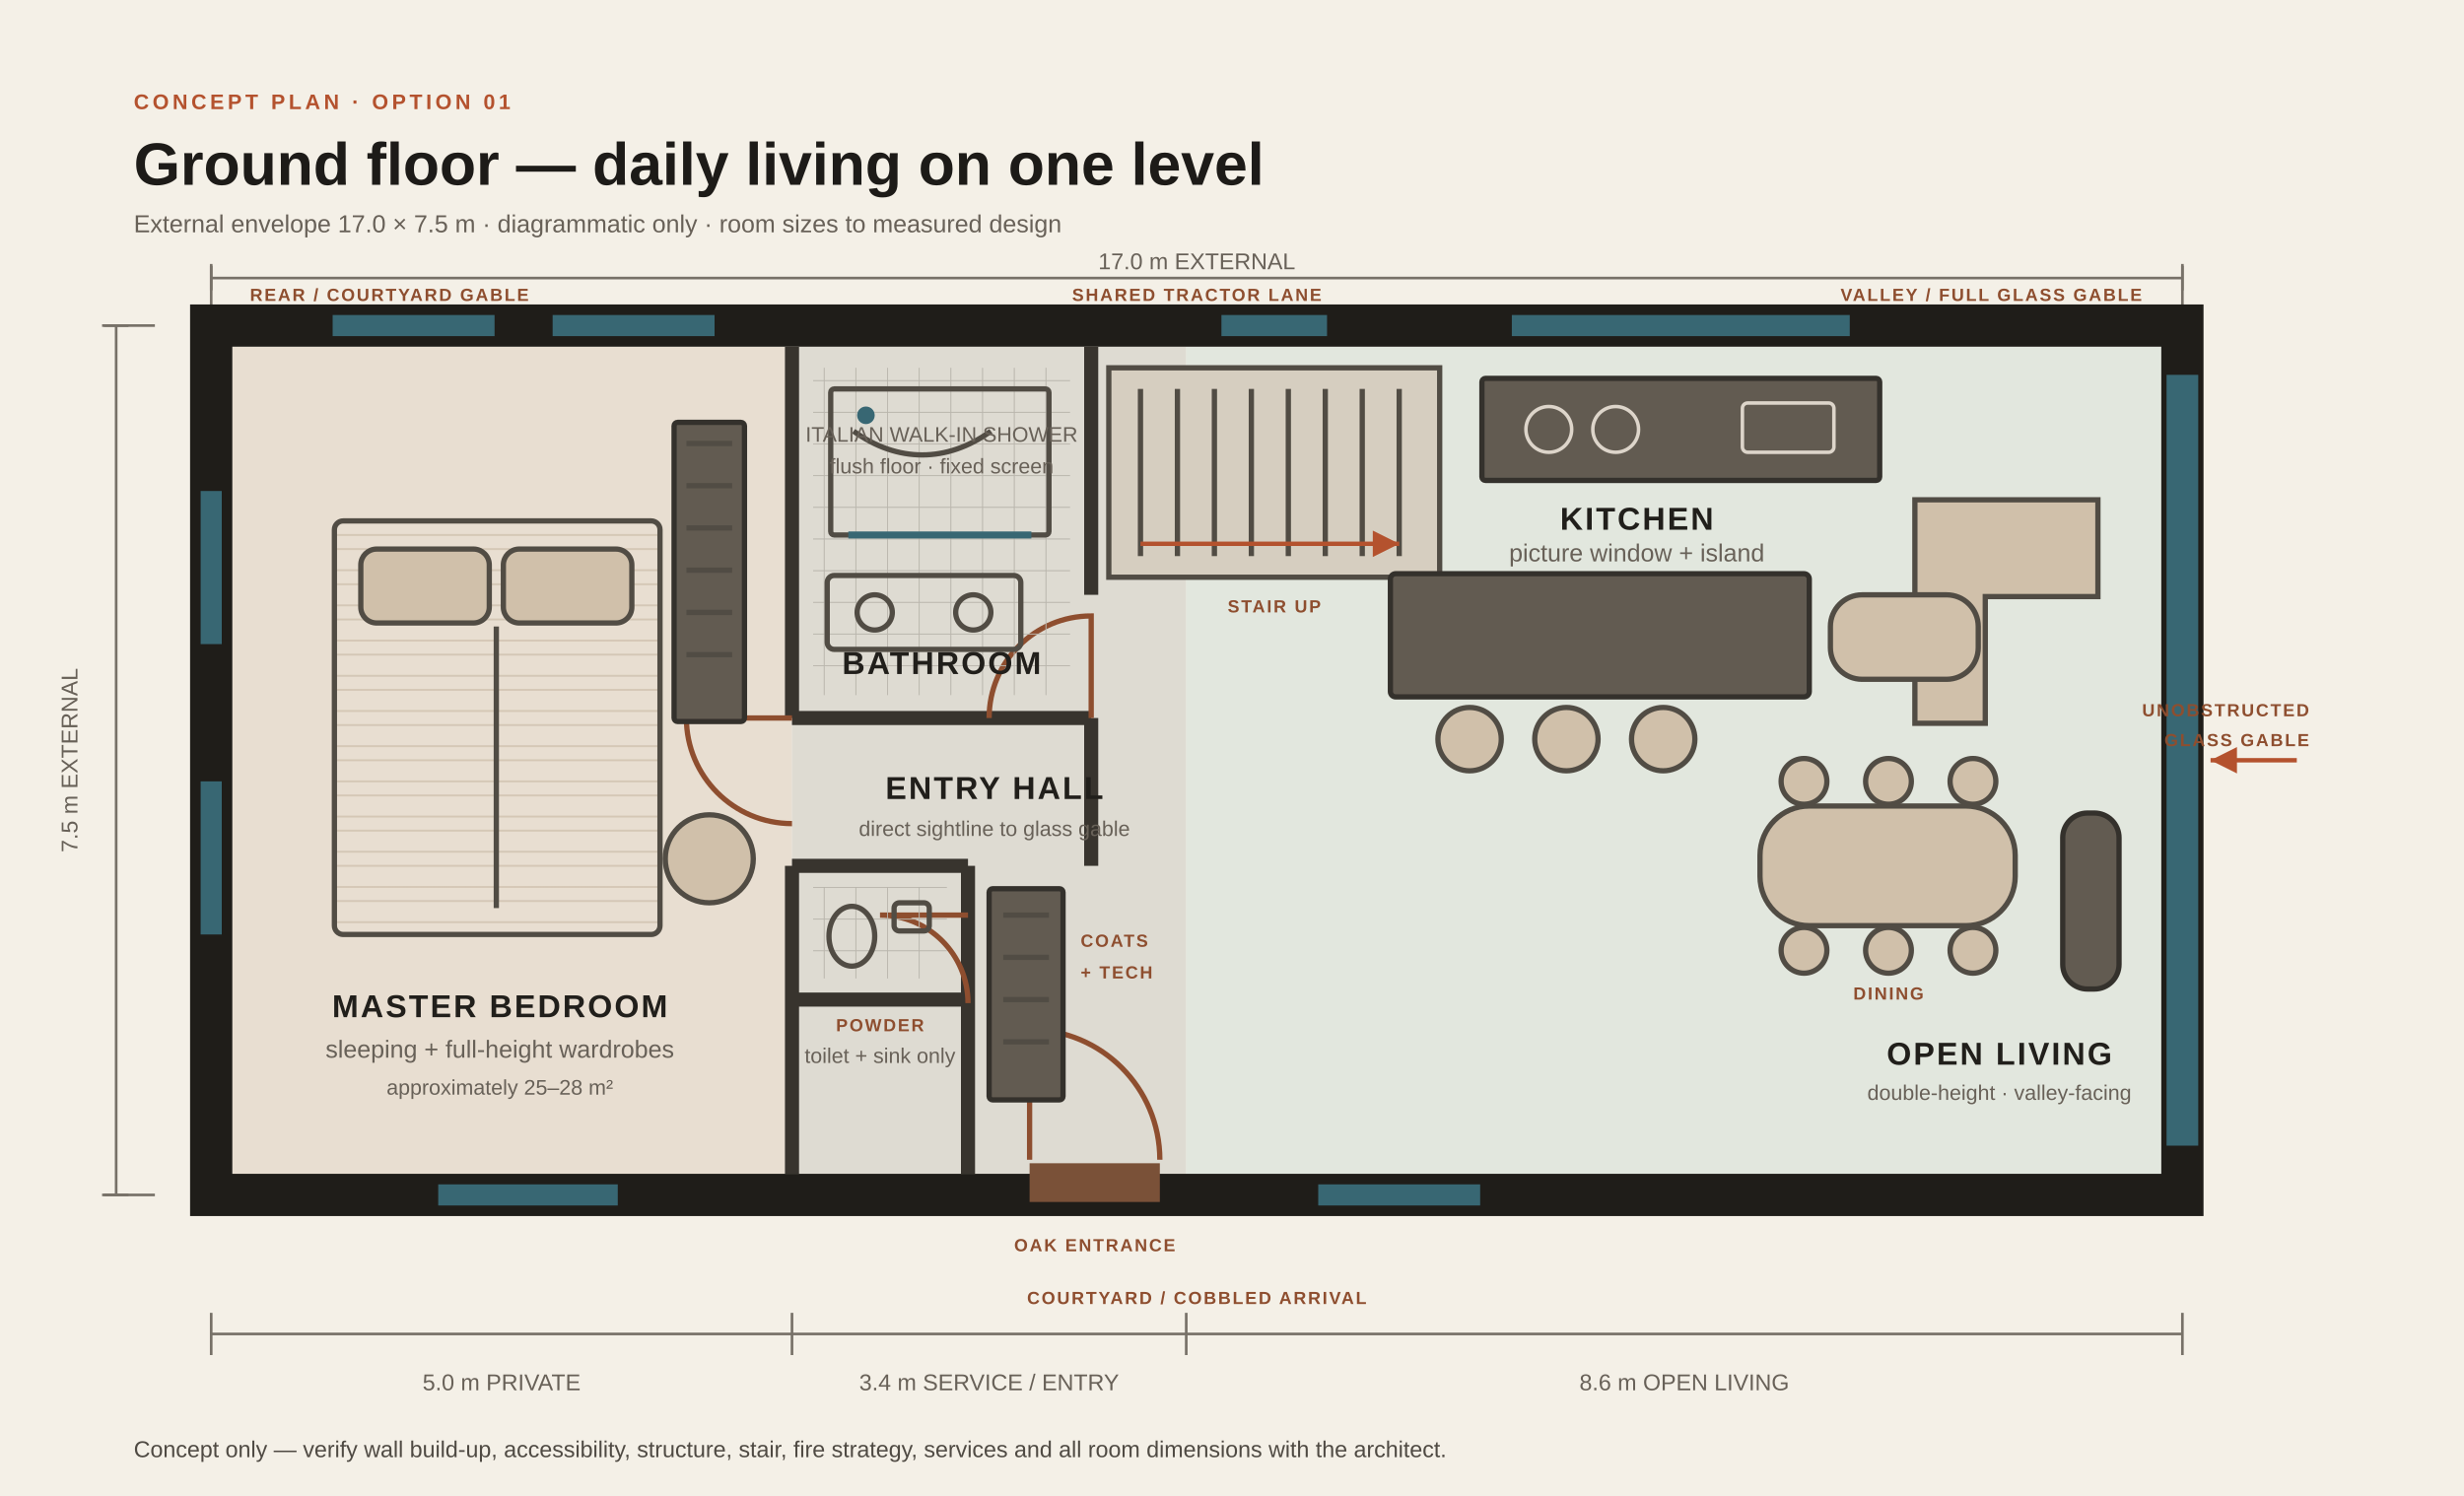
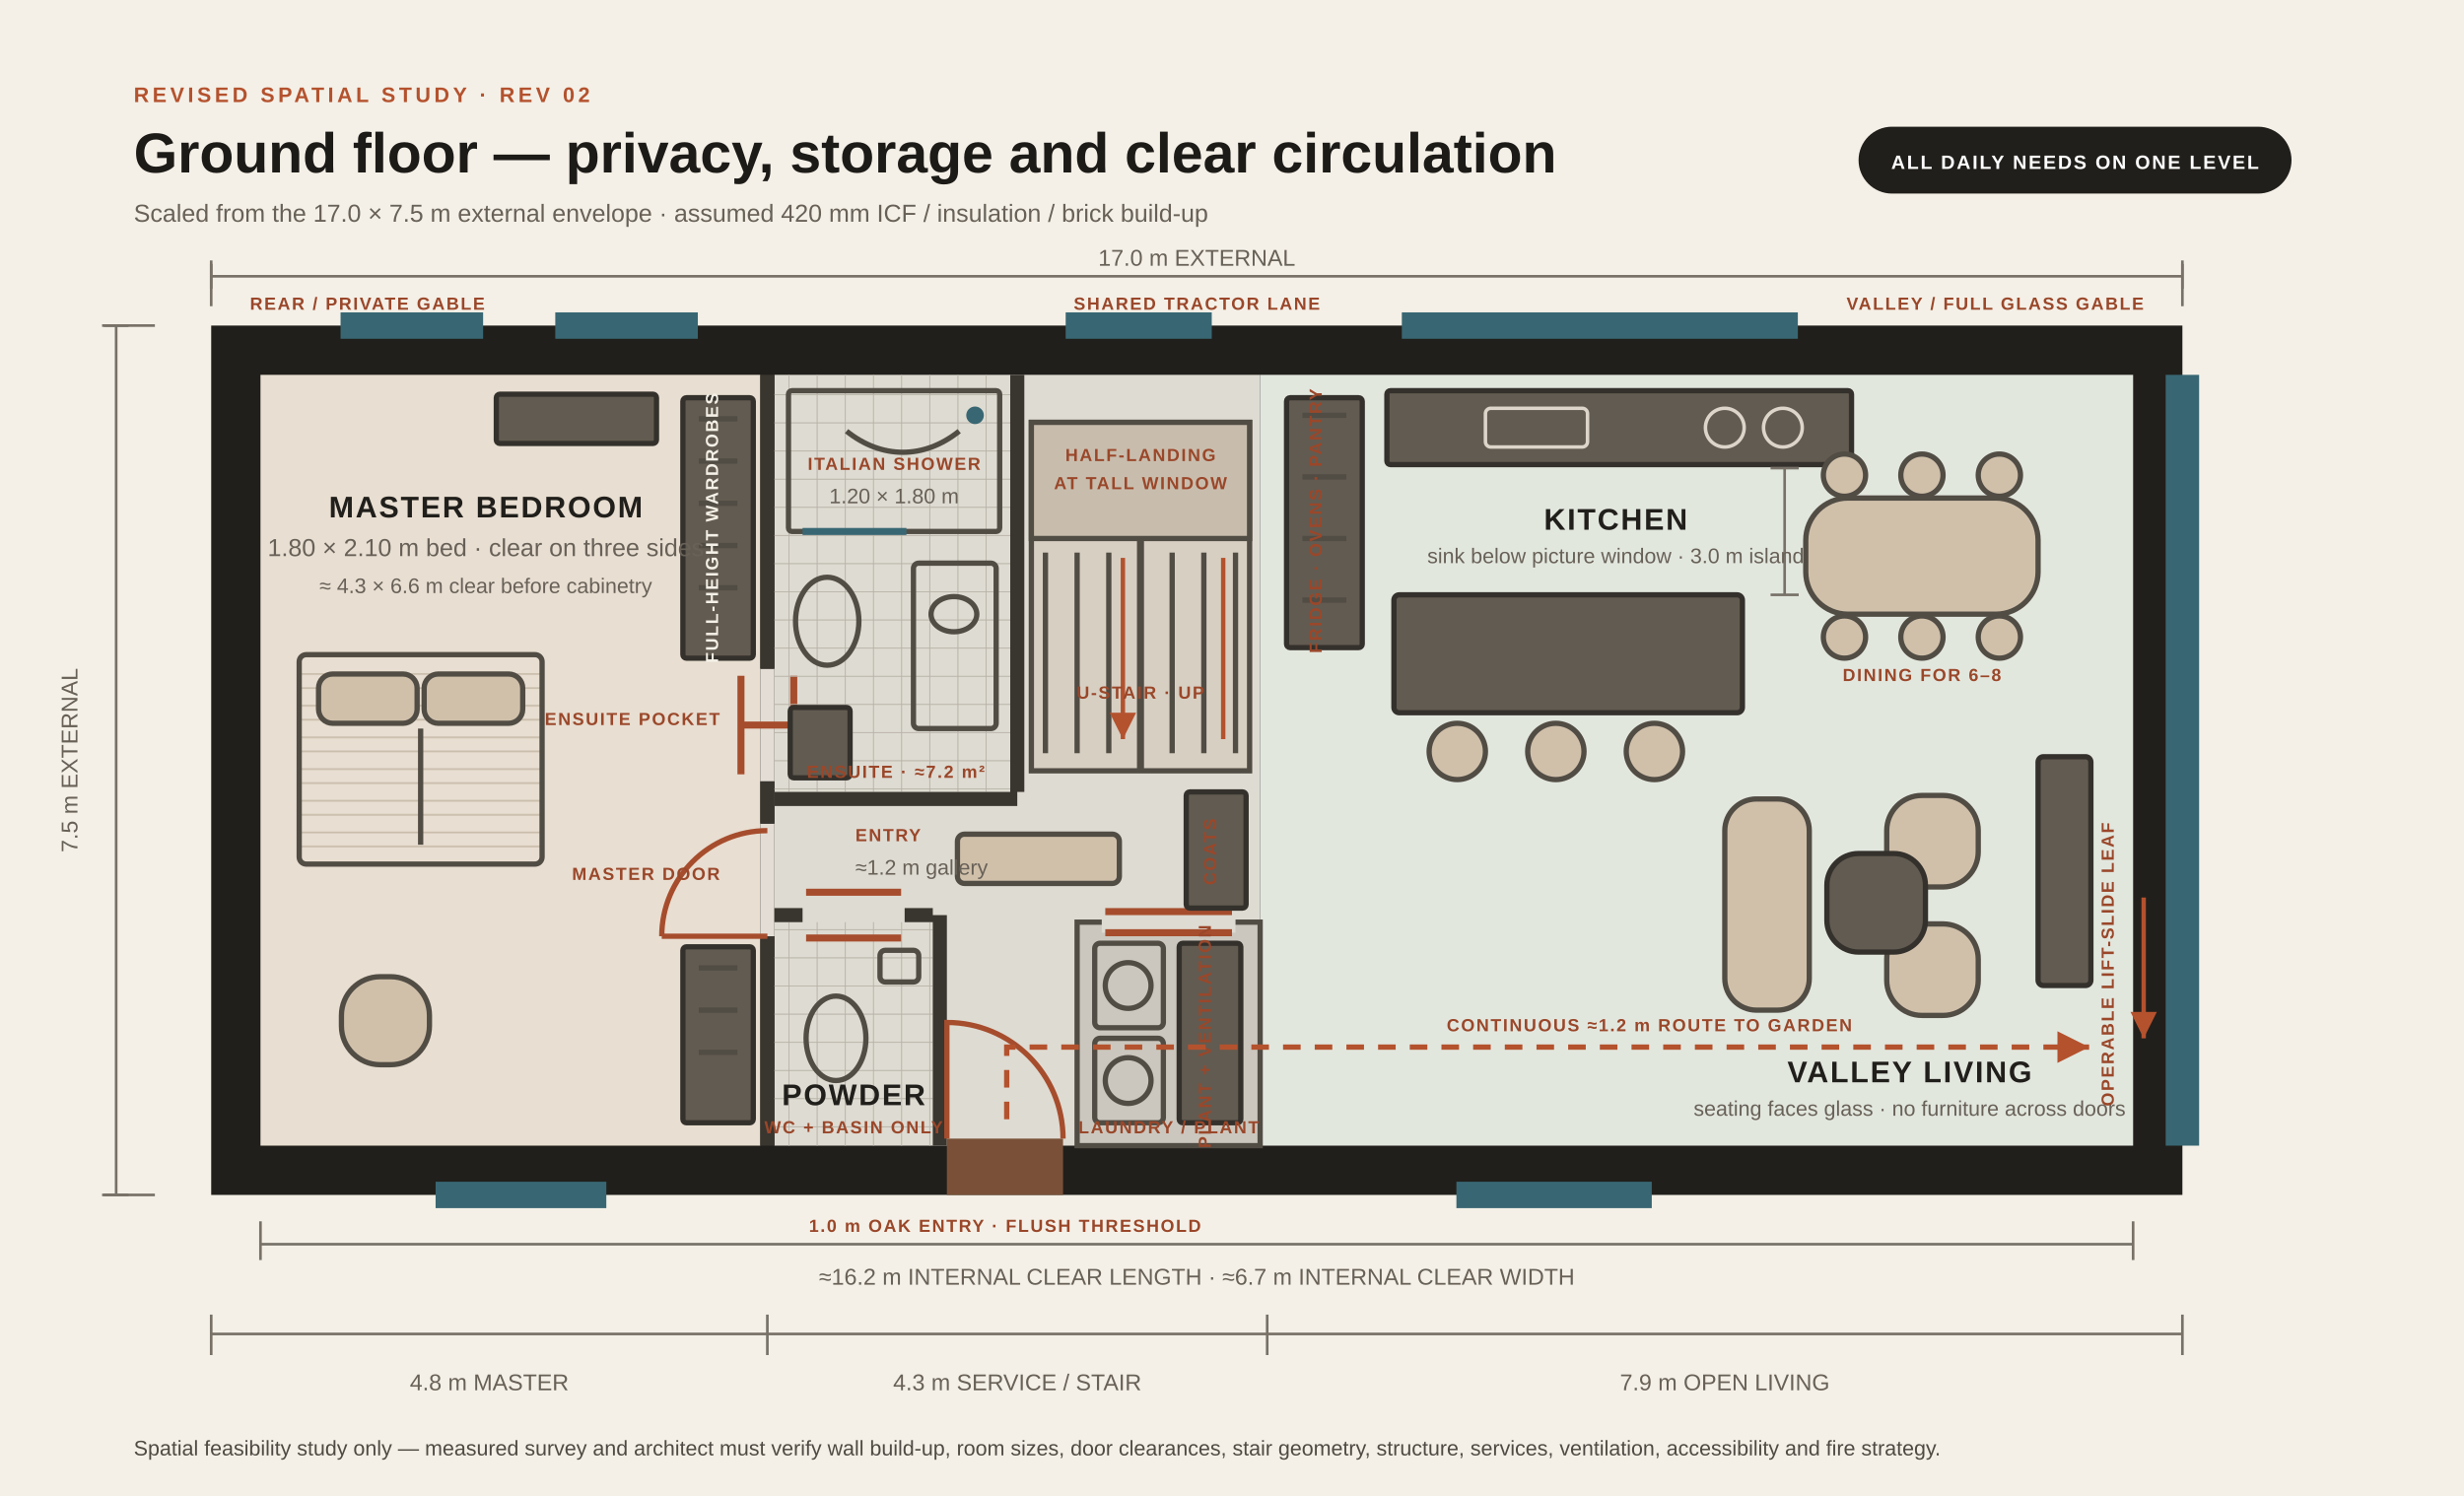
<svg xmlns="http://www.w3.org/2000/svg" width="1400" height="850" viewBox="0 0 1400 850" role="img" aria-labelledby="title desc">
  <defs>
-     <pattern id="tiles" width="18" height="18" patternUnits="userSpaceOnUse">
-       <path d="M18 0H0V18" fill="none" stroke="#b9b5ac" stroke-width="1" />
+     <pattern id="tiles" width="16" height="16" patternUnits="userSpaceOnUse">
+       <path d="M16 0H0V16" fill="none" stroke="#b8b3a9" stroke-width="1" />
    </pattern>
-     <pattern id="wood" width="20" height="20" patternUnits="userSpaceOnUse">
-       <path d="M0 4H20M0 12H20" fill="none" stroke="#c5b6a2" stroke-width="1" opacity=".6" />
+     <pattern id="wood" width="18" height="18" patternUnits="userSpaceOnUse">
+       <path d="M0 5H18M0 13H18" fill="none" stroke="#bcae9b" stroke-width="1" opacity=".65" />
    </pattern>
    <style>
-       .bg{fill:#f4f0e7}.wall{fill:none;stroke:#1f1d19;stroke-width:24;stroke-linejoin:miter}.partition{fill:none;stroke:#38342e;stroke-width:8}.window{stroke:#386773;stroke-width:12;stroke-linecap:square}.glass{stroke:#386773;stroke-width:18}.door{fill:none;stroke:#8e4e2f;stroke-width:3}.dim{fill:none;stroke:#777168;stroke-width:1.5}.tick{stroke:#777168;stroke-width:1.5}.zone-master{fill:#e8ded1}.zone-service{fill:#dedbd2}.zone-living{fill:#e2e7de}.fixture{fill:none;stroke:#514c44;stroke-width:3}.furniture{fill:#d0c0aa;stroke:#514c44;stroke-width:3}.furniture-dark{fill:#625b51;stroke:#34312c;stroke-width:3}.label{font:700 18px Arial,sans-serif;letter-spacing:1.2px;fill:#211f1b}.sub{font:14px Arial,sans-serif;fill:#686158}.small{font:12px Arial,sans-serif;fill:#686158}.micro{font:700 10px Arial,sans-serif;letter-spacing:1px;fill:#8e4e2f}.dimension{font:13px Arial,sans-serif;fill:#686158}.title{font:700 34px Arial,sans-serif;fill:#1d1b18}.kicker{font:700 12px Arial,sans-serif;letter-spacing:2px;fill:#b4522e}.note{font:13px Arial,sans-serif;fill:#4f4a43}.accent{fill:#b4522e}.white{fill:#fff}.arrow{fill:none;stroke:#b4522e;stroke-width:2.5;marker-end:url(#arrow)}
+       .bg{fill:#f4f0e7}.shell{fill:#211f1b}.master{fill:#e8ded1}.service{fill:#dedbd2}.living{fill:#e2e7de}.partition{fill:none;stroke:#39352f;stroke-width:8;stroke-linejoin:miter}.thinwall{fill:none;stroke:#514c44;stroke-width:4}.window{stroke:#386773;stroke-width:15;stroke-linecap:square}.glass{stroke:#386773;stroke-width:19}.door{fill:none;stroke:#a64d2d;stroke-width:3}.pocket{fill:none;stroke:#a64d2d;stroke-width:4}.route{fill:none;stroke:#b4522e;stroke-width:3;stroke-dasharray:10 8;marker-end:url(#arrow)}.dim{fill:none;stroke:#777168;stroke-width:1.5}.tick{stroke:#777168;stroke-width:1.5}.fixture{fill:none;stroke:#514c44;stroke-width:3}.furniture{fill:#d0c0aa;stroke:#514c44;stroke-width:3}.cabinet{fill:#625b51;stroke:#34312c;stroke-width:3}.label{font:700 17px Arial,sans-serif;letter-spacing:1px;fill:#211f1b}.sub{font:14px Arial,sans-serif;fill:#686158}.small{font:12px Arial,sans-serif;fill:#686158}.micro{font:700 10px Arial,sans-serif;letter-spacing:.9px;fill:#9a472a}.dimension{font:13px Arial,sans-serif;fill:#686158}.title{font:700 32px Arial,sans-serif;fill:#1d1b18}.kicker{font:700 12px Arial,sans-serif;letter-spacing:2px;fill:#b4522e}.note{font:12px Arial,sans-serif;fill:#4f4a43}.pill{fill:#211f1b}.pilltext{font:700 11px Arial,sans-serif;letter-spacing:1px;fill:#fff}.arrow{fill:none;stroke:#b4522e;stroke-width:2.5;marker-end:url(#arrow)}
    </style>
    <marker id="arrow" markerWidth="8" markerHeight="8" refX="6" refY="3" orient="auto">
      <path d="M0 0L6 3L0 6Z" fill="#b4522e" />
    </marker>
  </defs>
  <rect class="bg" width="1400" height="850" />
-   <text class="kicker" x="76" y="62">CONCEPT PLAN · OPTION 01</text>
-   <text class="title" x="76" y="105">Ground floor — daily living on one level</text>
-   <text class="sub" x="76" y="132">External envelope 17.0 × 7.5 m · diagrammatic only · room sizes to measured design</text>
-   <path class="dim" d="M120 175V150M1240 175V150M120 158H1240" />
-   <path class="tick" d="M120 151V165M1240 151V165" />
-   <text class="dimension" x="680" y="153" text-anchor="middle">17.0 m EXTERNAL</text>
+   <text class="kicker" x="76" y="58">REVISED SPATIAL STUDY · REV 02</text>
+   <text class="title" x="76" y="98">Ground floor — privacy, storage and clear circulation</text>
+   <text class="sub" x="76" y="126">Scaled from the 17.0 × 7.5 m external envelope · assumed 420 mm ICF / insulation / brick build-up</text>
+   <rect class="pill" x="1056" y="72" width="246" height="38" rx="19" />
+   <text class="pilltext" x="1179" y="96" text-anchor="middle">ALL DAILY NEEDS ON ONE LEVEL</text>
+   <path class="dim" d="M120 174V148M1240 174V148M120 157H1240" />
+   <path class="tick" d="M120 150V164M1240 150V164" />
+   <text class="dimension" x="680" y="151" text-anchor="middle">17.0 m EXTERNAL</text>
  <path class="dim" d="M88 185H58M88 679H58M66 185V679" />
  <path class="tick" d="M59 185H73M59 679H73" />
  <text class="dimension" x="44" y="432" text-anchor="middle" transform="rotate(-90 44 432)">7.5 m EXTERNAL</text>
-   <text class="micro" x="142" y="171">REAR / COURTYARD GABLE</text>
-   <text class="micro" x="1217" y="171" text-anchor="end">VALLEY / FULL GLASS GABLE</text>
-   <text class="micro" x="680" y="171" text-anchor="middle">SHARED TRACTOR LANE</text>
-   <rect class="zone-master" x="132" y="197" width="318" height="470" />
-   <rect class="zone-service" x="450" y="197" width="224" height="470" />
-   <rect class="zone-living" x="674" y="197" width="554" height="470" />
-   <rect class="wall" x="120" y="185" width="1120" height="494" />
-   <path class="partition" d="M450 197V408M450 492V667" />
-   <path class="partition" d="M450 408H620M450 492H550M620 197V338M620 408V492M550 492V667" />
-   <path class="partition" d="M450 568H550" />
-   <path class="window" d="M195 185H275M320 185H400" />
-   <path class="window" d="M120 285V360M120 450V525" />
-   <path class="window" d="M700 185H748" />
-   <path class="window" d="M865 185H1045" />
-   <path class="window" d="M255 679H345M755 679H835" />
+   <text class="micro" x="142" y="176">REAR / PRIVATE GABLE</text>
+   <text class="micro" x="1218" y="176" text-anchor="end">VALLEY / FULL GLASS GABLE</text>
+   <text class="micro" x="680" y="176" text-anchor="middle">SHARED TRACTOR LANE</text>
+   <rect class="shell" x="120" y="185" width="1120" height="494" />
+   <rect class="master" x="148" y="213" width="284" height="438" />
+   <rect class="service" x="440" y="213" width="276" height="438" />
+   <rect class="living" x="716" y="213" width="496" height="438" />
+   <path class="window" d="M201 185H267M323 185H389" />
+   <path class="window" d="M255 679H337" />
+   <path class="window" d="M613 185H681" />
+   <path class="window" d="M804 185H1014" />
+   <path class="window" d="M835 679H931" />
  <path class="glass" d="M1240 213V651" />
-   <rect x="585" y="661" width="74" height="22" fill="#7a5138" />
-   <path class="door" d="M585 659V585A74 74 0 0 1 659 659" />
-   <text class="micro" x="622" y="711" text-anchor="middle">OAK ENTRANCE</text>
-   <path class="door" d="M450 408H390A60 60 0 0 0 450 468" />
-   <path class="door" d="M620 408V350A58 58 0 0 0 562 408" />
-   <path class="door" d="M550 520H500A50 50 0 0 1 550 570" />
-   <rect x="190" y="296" width="185" height="235" rx="5" fill="url(#wood)" stroke="#514c44" stroke-width="3" />
-   <rect class="furniture" x="205" y="312" width="73" height="42" rx="9" />
-   <rect class="furniture" x="286" y="312" width="73" height="42" rx="9" />
-   <path class="fixture" d="M282 356V516" />
-   <rect class="furniture-dark" x="383" y="240" width="40" height="170" rx="2" />
-   <path class="fixture" d="M390 252H416M390 276H416M390 300H416M390 324H416M390 348H416M390 372H416" />
-   <circle class="furniture" cx="403" cy="488" r="25" />
-   <text class="label" x="284" y="578" text-anchor="middle">MASTER BEDROOM</text>
-   <text class="sub" x="284" y="601" text-anchor="middle">sleeping + full-height wardrobes</text>
-   <text class="small" x="284" y="622" text-anchor="middle">approximately 25–28 m²</text>
-   <rect x="462" y="209" width="146" height="186" fill="url(#tiles)" />
-   <rect class="fixture" x="472" y="221" width="124" height="83" rx="2" />
-   <path d="M482 304H586" stroke="#386773" stroke-width="4" />
-   <circle cx="492" cy="236" r="5" fill="#386773" />
-   <path class="fixture" d="M485 245c25 18 53 18 78 0" />
-   <rect class="fixture" x="470" y="327" width="110" height="42" rx="4" />
-   <circle class="fixture" cx="497" cy="348" r="10" />
-   <circle class="fixture" cx="553" cy="348" r="10" />
-   <text class="label" x="535" y="383" text-anchor="middle">BATHROOM</text>
-   <text class="small" x="535" y="251" text-anchor="middle">ITALIAN WALK-IN SHOWER</text>
-   <text class="small" x="535" y="269" text-anchor="middle">flush floor · fixed screen</text>
-   <rect x="462" y="504" width="76" height="52" fill="url(#tiles)" />
-   <ellipse class="fixture" cx="484" cy="532" rx="13" ry="17" />
-   <rect class="fixture" x="508" y="513" width="20" height="16" rx="3" />
-   <text class="micro" x="500" y="586" text-anchor="middle">POWDER</text>
-   <text class="small" x="500" y="604" text-anchor="middle">toilet + sink only</text>
-   <rect class="furniture-dark" x="562" y="505" width="42" height="120" rx="2" />
-   <path class="fixture" d="M570 520H596M570 544H596M570 568H596M570 592H596" />
-   <text class="micro" x="614" y="538">COATS</text>
-   <text class="micro" x="614" y="556">+ TECH</text>
-   <text class="label" x="565" y="454" text-anchor="middle">ENTRY HALL</text>
-   <text class="small" x="565" y="475" text-anchor="middle">direct sightline to glass gable</text>
-   <rect x="630" y="209" width="188" height="119" fill="#d6cec0" stroke="#514c44" stroke-width="3" />
-   <path class="fixture" d="M648 221V316M669 221V316M690 221V316M711 221V316M732 221V316M753 221V316M774 221V316M795 221V316" />
-   <path class="arrow" d="M648 309H795" />
-   <text class="micro" x="724" y="348" text-anchor="middle">STAIR UP</text>
-   <rect class="furniture-dark" x="842" y="215" width="226" height="58" rx="2" />
-   <circle cx="880" cy="244" r="13" fill="none" stroke="#ddd5ca" stroke-width="2" />
-   <circle cx="918" cy="244" r="13" fill="none" stroke="#ddd5ca" stroke-width="2" />
-   <rect x="990" y="229" width="52" height="28" rx="3" fill="none" stroke="#ddd5ca" stroke-width="2" />
-   <rect class="furniture-dark" x="790" y="326" width="238" height="70" rx="3" />
-   <circle class="furniture" cx="835" cy="420" r="18" />
-   <circle class="furniture" cx="890" cy="420" r="18" />
-   <circle class="furniture" cx="945" cy="420" r="18" />
-   <text class="label" x="930" y="301" text-anchor="middle">KITCHEN</text>
-   <text class="sub" x="930" y="319" text-anchor="middle">picture window + island</text>
-   <rect class="furniture" x="1000" y="458" width="145" height="68" rx="28" />
-   <circle class="furniture" cx="1025" cy="444" r="13" />
-   <circle class="furniture" cx="1073" cy="444" r="13" />
-   <circle class="furniture" cx="1121" cy="444" r="13" />
-   <circle class="furniture" cx="1025" cy="540" r="13" />
-   <circle class="furniture" cx="1073" cy="540" r="13" />
-   <circle class="furniture" cx="1121" cy="540" r="13" />
-   <text class="micro" x="1073" y="568" text-anchor="middle">DINING</text>
-   <path class="furniture" d="M1088 284h104v55h-64v72h-40z" />
-   <rect class="furniture" x="1040" y="338" width="84" height="48" rx="18" />
-   <rect class="furniture-dark" x="1172" y="462" width="32" height="100" rx="14" />
-   <text class="label" x="1136" y="605" text-anchor="middle">OPEN LIVING</text>
-   <text class="small" x="1136" y="625" text-anchor="middle">double-height · valley-facing</text>
-   <path class="arrow" d="M1305 432H1256" />
-   <text class="micro" x="1312" y="407" text-anchor="end">UNOBSTRUCTED</text>
-   <text class="micro" x="1312" y="424" text-anchor="end">GLASS GABLE</text>
-   <text class="micro" x="680" y="741" text-anchor="middle">COURTYARD / COBBLED ARRIVAL</text>
-   <path class="dim" d="M120 770V746M450 770V746M674 770V746M1240 770V746M120 758H1240" />
-   <text class="dimension" x="285" y="790" text-anchor="middle">5.0 m PRIVATE</text>
-   <text class="dimension" x="562" y="790" text-anchor="middle">3.4 m SERVICE / ENTRY</text>
-   <text class="dimension" x="957" y="790" text-anchor="middle">8.6 m OPEN LIVING</text>
-   <text class="note" x="76" y="828">Concept only — verify wall build-up, accessibility, structure, stair, fire strategy, services and all room dimensions with the architect.</text>
+   <rect x="432" y="380" width="8" height="64" fill="#e3ddd5" />
+   <rect x="432" y="468" width="8" height="64" fill="#e3ddd5" />
+   <path class="partition" d="M436 213V380M436 444V468M436 532V651" />
+   <path class="pocket" d="M421 384V440M451 384V440M423 412H449" />
+   <text class="micro" x="409" y="412" text-anchor="end">ENSUITE POCKET</text>
+   <path class="door" d="M436 472A60 60 0 0 0 376 532M436 532H376" />
+   <text class="micro" x="409" y="500" text-anchor="end">MASTER DOOR</text>
+   <rect x="170" y="372" width="138" height="119" rx="4" fill="url(#wood)" stroke="#514c44" stroke-width="3" />
+   <rect class="furniture" x="181" y="383" width="56" height="28" rx="8" />
+   <rect class="furniture" x="241" y="383" width="56" height="28" rx="8" />
+   <path class="fixture" d="M239 414V480" />
+   <rect class="cabinet" x="388" y="226" width="40" height="148" rx="2" />
+   <rect class="cabinet" x="388" y="538" width="40" height="100" rx="2" />
+   <path class="fixture" d="M397 238H419M397 262H419M397 286H419M397 310H419M397 334H419M397 550H419M397 574H419M397 598H419" />
+   <rect class="furniture" x="194" y="555" width="50" height="50" rx="22" />
+   <rect class="cabinet" x="282" y="224" width="91" height="28" rx="2" />
+   <text class="label" x="276" y="294" text-anchor="middle">MASTER BEDROOM</text>
+   <text class="sub" x="276" y="316" text-anchor="middle">1.80 × 2.10 m bed · clear on three sides</text>
+   <text class="small" x="276" y="337" text-anchor="middle">≈ 4.3 × 6.6 m clear before cabinetry</text>
+   <text class="micro" x="408" y="300" text-anchor="middle" transform="rotate(-90 408 300)" style="fill:#f4f0e7">FULL-HEIGHT WARDROBES</text>
+   <rect x="440" y="213" width="138" height="237" fill="url(#tiles)" />
+   <path class="partition" d="M578 213V450M440 454H578" />
+   <rect class="fixture" x="448" y="222" width="120" height="80" rx="2" />
+   <path d="M456 302H515" stroke="#386773" stroke-width="4" />
+   <circle cx="554" cy="236" r="5" fill="#386773" />
+   <path class="fixture" d="M545 245c-20 16-44 16-64 0" />
+   <ellipse class="fixture" cx="470" cy="353" rx="18" ry="25" />
+   <rect class="fixture" x="519" y="320" width="47" height="94" rx="3" />
+   <ellipse class="fixture" cx="542" cy="349" rx="13" ry="10" />
+   <rect class="cabinet" x="449" y="402" width="34" height="40" rx="2" />
+   <text class="micro" x="508" y="267" text-anchor="middle">ITALIAN SHOWER</text>
+   <text class="small" x="508" y="286" text-anchor="middle">1.20 × 1.80 m</text>
+   <text class="micro" x="509" y="442" text-anchor="middle">ENSUITE · ≈7.2 m²</text>
+   <rect x="586" y="240" width="124" height="198" fill="#d7cfc2" stroke="#514c44" stroke-width="3" />
+   <rect x="586" y="240" width="124" height="66" fill="#c8bdad" stroke="#514c44" stroke-width="3" />
+   <path class="fixture" d="M648 314V428M666 314V428M684 314V428M702 314V428M594 314V428M612 314V428M630 314V428" />
+   <path class="thinwall" d="M648 306V438" />
+   <path class="arrow" d="M695 420V317M638 317V420" />
+   <text class="micro" x="648" y="262" text-anchor="middle">HALF-LANDING</text>
+   <text class="micro" x="648" y="278" text-anchor="middle">AT TALL WINDOW</text>
+   <text class="micro" x="648" y="397" text-anchor="middle">U-STAIR · UP</text>
+   <rect x="440" y="524" width="90" height="127" fill="url(#tiles)" />
+   <path class="partition" d="M440 520H456M514 520H530M534 520V651" />
+   <path class="pocket" d="M458 507H512M458 533H512" />
+   <ellipse class="fixture" cx="475" cy="590" rx="17" ry="24" />
+   <rect class="fixture" x="500" y="540" width="22" height="18" rx="3" />
+   <text class="label" x="485" y="628" text-anchor="middle">POWDER</text>
+   <text class="micro" x="485" y="644" text-anchor="middle">WC + BASIN ONLY</text>
+   <rect x="612" y="524" width="104" height="127" fill="#cbc7be" stroke="#514c44" stroke-width="3" />
+   <rect x="626" y="518" width="76" height="12" fill="#dedbd2" />
+   <path class="pocket" d="M628 518H700M628 530H700" />
+   <rect class="fixture" x="622" y="536" width="39" height="48" rx="3" />
+   <circle class="fixture" cx="641" cy="560" r="13" />
+   <rect class="fixture" x="622" y="590" width="39" height="48" rx="3" />
+   <circle class="fixture" cx="641" cy="614" r="13" />
+   <rect class="cabinet" x="670" y="536" width="35" height="102" rx="2" />
+   <text class="micro" x="688" y="589" text-anchor="middle" transform="rotate(-90 688 589)">PLANT + VENTILATION</text>
+   <text class="micro" x="664" y="644" text-anchor="middle">LAUNDRY / PLANT</text>
+   <rect class="cabinet" x="674" y="450" width="34" height="66" rx="2" />
+   <text class="micro" x="691" y="484" text-anchor="middle" transform="rotate(-90 691 484)">COATS</text>
+   <rect class="furniture" x="544" y="474" width="92" height="28" rx="4" />
+   <rect x="538" y="647" width="66" height="32" fill="#7a5138" />
+   <path class="door" d="M538 647V581A66 66 0 0 1 604 647" />
+   <text class="micro" x="571" y="700" text-anchor="middle">1.0 m OAK ENTRY · FLUSH THRESHOLD</text>
+   <text class="micro" x="486" y="478">ENTRY</text>
+   <text class="small" x="486" y="497">≈1.2 m gallery</text>
+   <rect class="cabinet" x="731" y="226" width="43" height="142" rx="2" />
+   <path class="fixture" d="M740 236H765M740 271H765M740 306H765M740 341H765" />
+   <text class="micro" x="751" y="296" text-anchor="middle" transform="rotate(-90 751 296)">FRIDGE · OVENS · PANTRY</text>
+   <rect class="cabinet" x="788" y="222" width="264" height="42" rx="2" />
+   <rect x="844" y="232" width="58" height="22" rx="3" fill="none" stroke="#ddd5ca" stroke-width="2" />
+   <circle cx="980" cy="243" r="11" fill="none" stroke="#ddd5ca" stroke-width="2" />
+   <circle cx="1013" cy="243" r="11" fill="none" stroke="#ddd5ca" stroke-width="2" />
+   <rect class="cabinet" x="792" y="338" width="198" height="67" rx="3" />
+   <circle class="furniture" cx="828" cy="427" r="16" />
+   <circle class="furniture" cx="884" cy="427" r="16" />
+   <circle class="furniture" cx="940" cy="427" r="16" />
+   <path class="dim" d="M1006 266H1022M1006 338H1022M1014 266V338" />
+   <text class="dimension" x="1032" y="305">1.1 m</text>
+   <text class="label" x="918" y="301" text-anchor="middle">KITCHEN</text>
+   <text class="small" x="918" y="320" text-anchor="middle">sink below picture window · 3.0 m island</text>
+   <rect class="furniture" x="1026" y="283" width="132" height="66" rx="24" />
+   <circle class="furniture" cx="1048" cy="270" r="12" />
+   <circle class="furniture" cx="1092" cy="270" r="12" />
+   <circle class="furniture" cx="1136" cy="270" r="12" />
+   <circle class="furniture" cx="1048" cy="362" r="12" />
+   <circle class="furniture" cx="1092" cy="362" r="12" />
+   <circle class="furniture" cx="1136" cy="362" r="12" />
+   <text class="micro" x="1092" y="387" text-anchor="middle">DINING FOR 6–8</text>
+   <rect class="furniture" x="980" y="454" width="48" height="120" rx="18" />
+   <rect class="furniture" x="1072" y="452" width="52" height="52" rx="20" />
+   <rect class="furniture" x="1072" y="525" width="52" height="52" rx="20" />
+   <rect class="cabinet" x="1038" y="485" width="56" height="56" rx="18" />
+   <rect class="cabinet" x="1158" y="430" width="30" height="130" rx="3" />
+   <text class="label" x="1085" y="615" text-anchor="middle">VALLEY LIVING</text>
+   <text class="small" x="1085" y="634" text-anchor="middle">seating faces glass · no furniture across doors</text>
+   <path class="route" d="M572 636V595H750H1187" />
+   <text class="micro" x="822" y="586">CONTINUOUS ≈1.2 m ROUTE TO GARDEN</text>
+   <path class="arrow" d="M1218 510V590" />
+   <text class="micro" x="1201" y="548" text-anchor="middle" transform="rotate(-90 1201 548)">OPERABLE LIFT-SLIDE LEAF</text>
+   <path class="dim" d="M148 694V716M1212 694V716M148 707H1212" />
+   <text class="dimension" x="680" y="730" text-anchor="middle">≈16.2 m INTERNAL CLEAR LENGTH · ≈6.7 m INTERNAL CLEAR WIDTH</text>
+   <path class="dim" d="M120 770V747M436 770V747M720 770V747M1240 770V747M120 758H1240" />
+   <text class="dimension" x="278" y="790" text-anchor="middle">4.8 m MASTER</text>
+   <text class="dimension" x="578" y="790" text-anchor="middle">4.3 m SERVICE / STAIR</text>
+   <text class="dimension" x="980" y="790" text-anchor="middle">7.9 m OPEN LIVING</text>
+   <text class="note" x="76" y="827">Spatial feasibility study only — measured survey and architect must verify wall build-up, room sizes, door clearances, stair geometry, structure, services, ventilation, accessibility and fire strategy.</text>
</svg>
